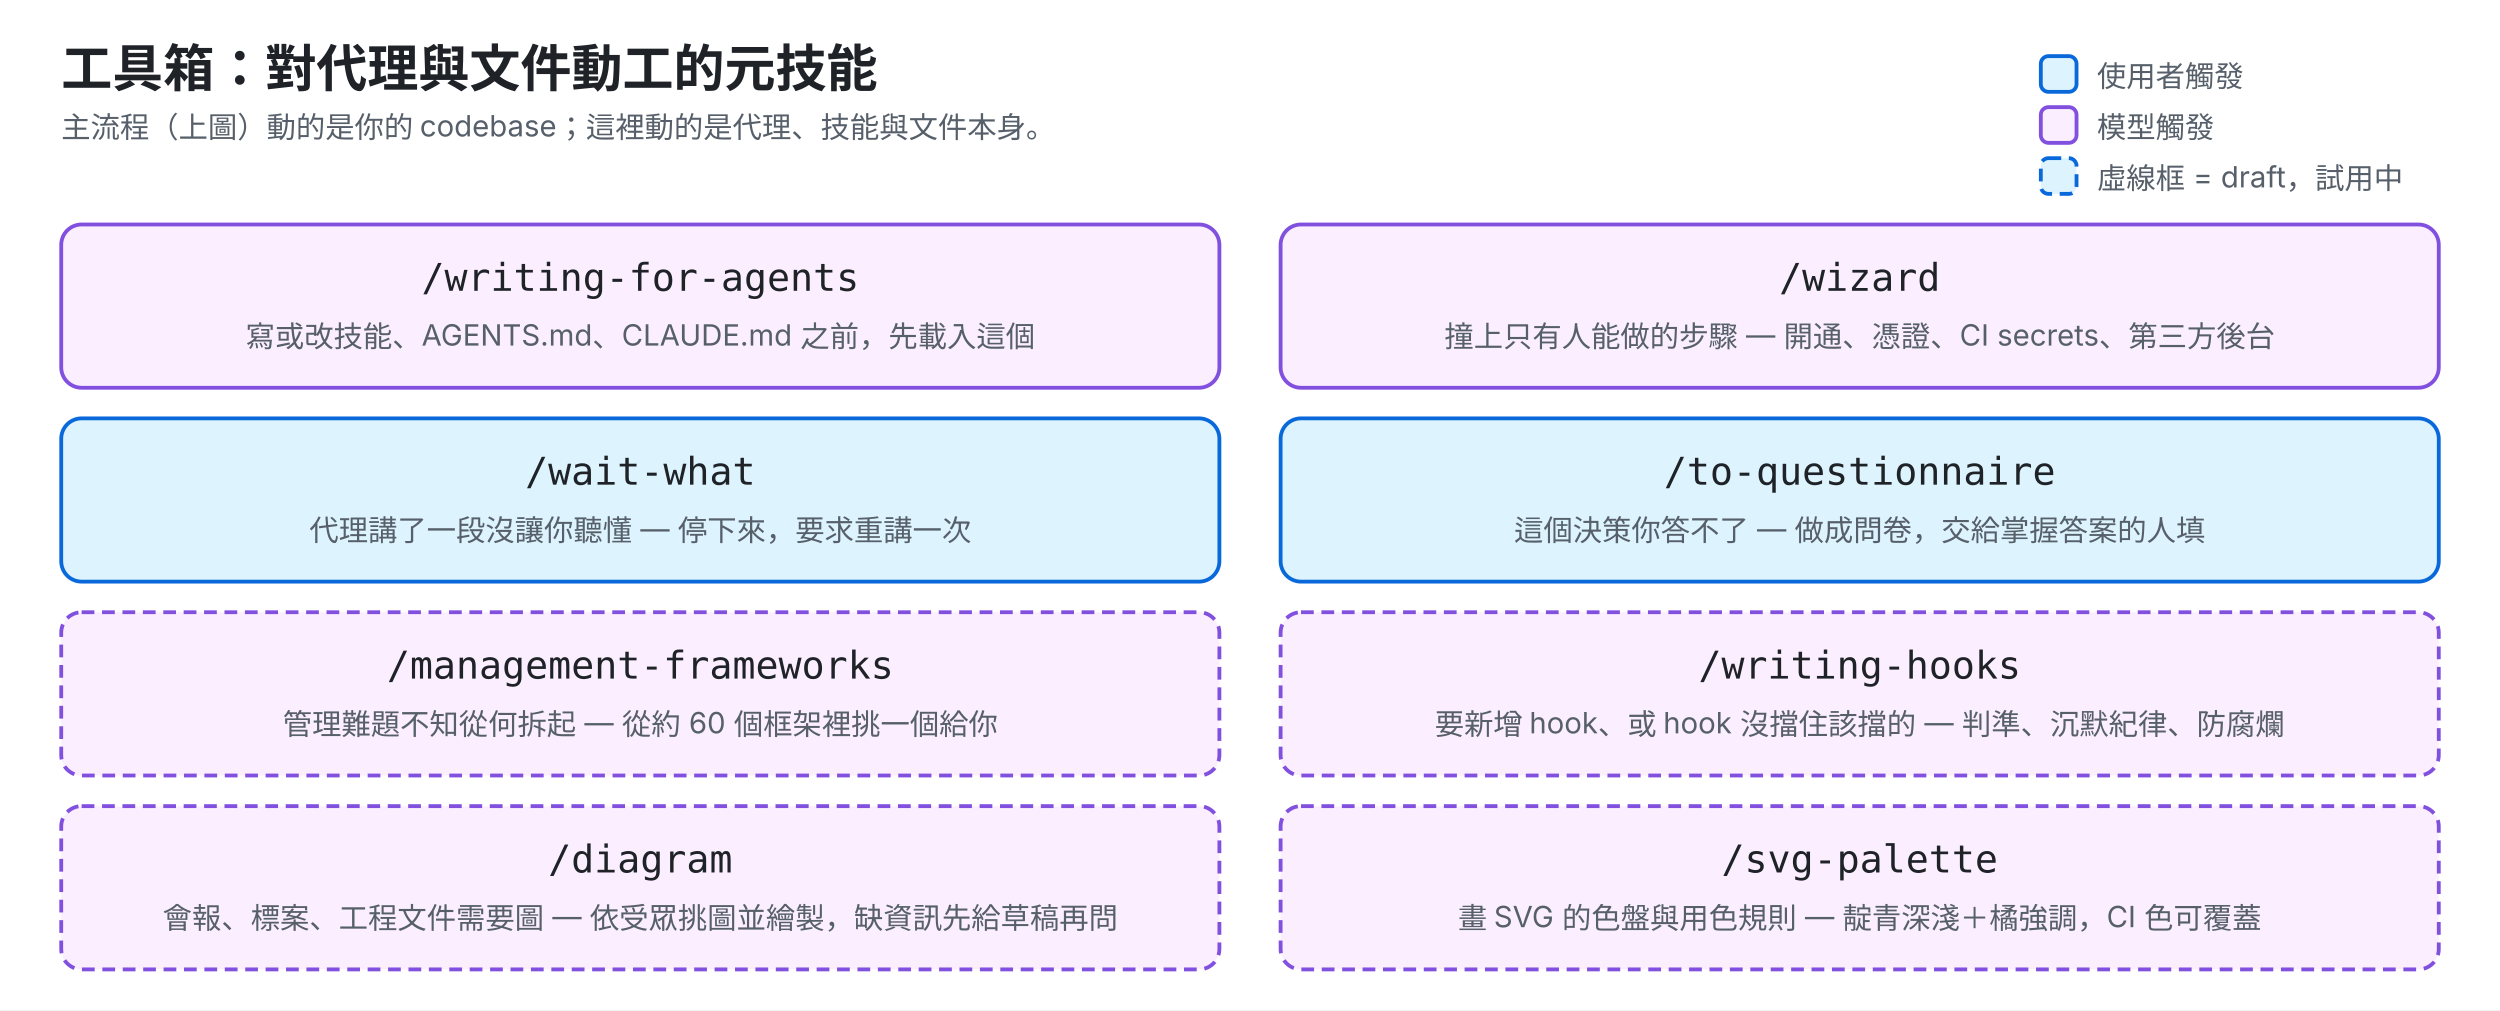
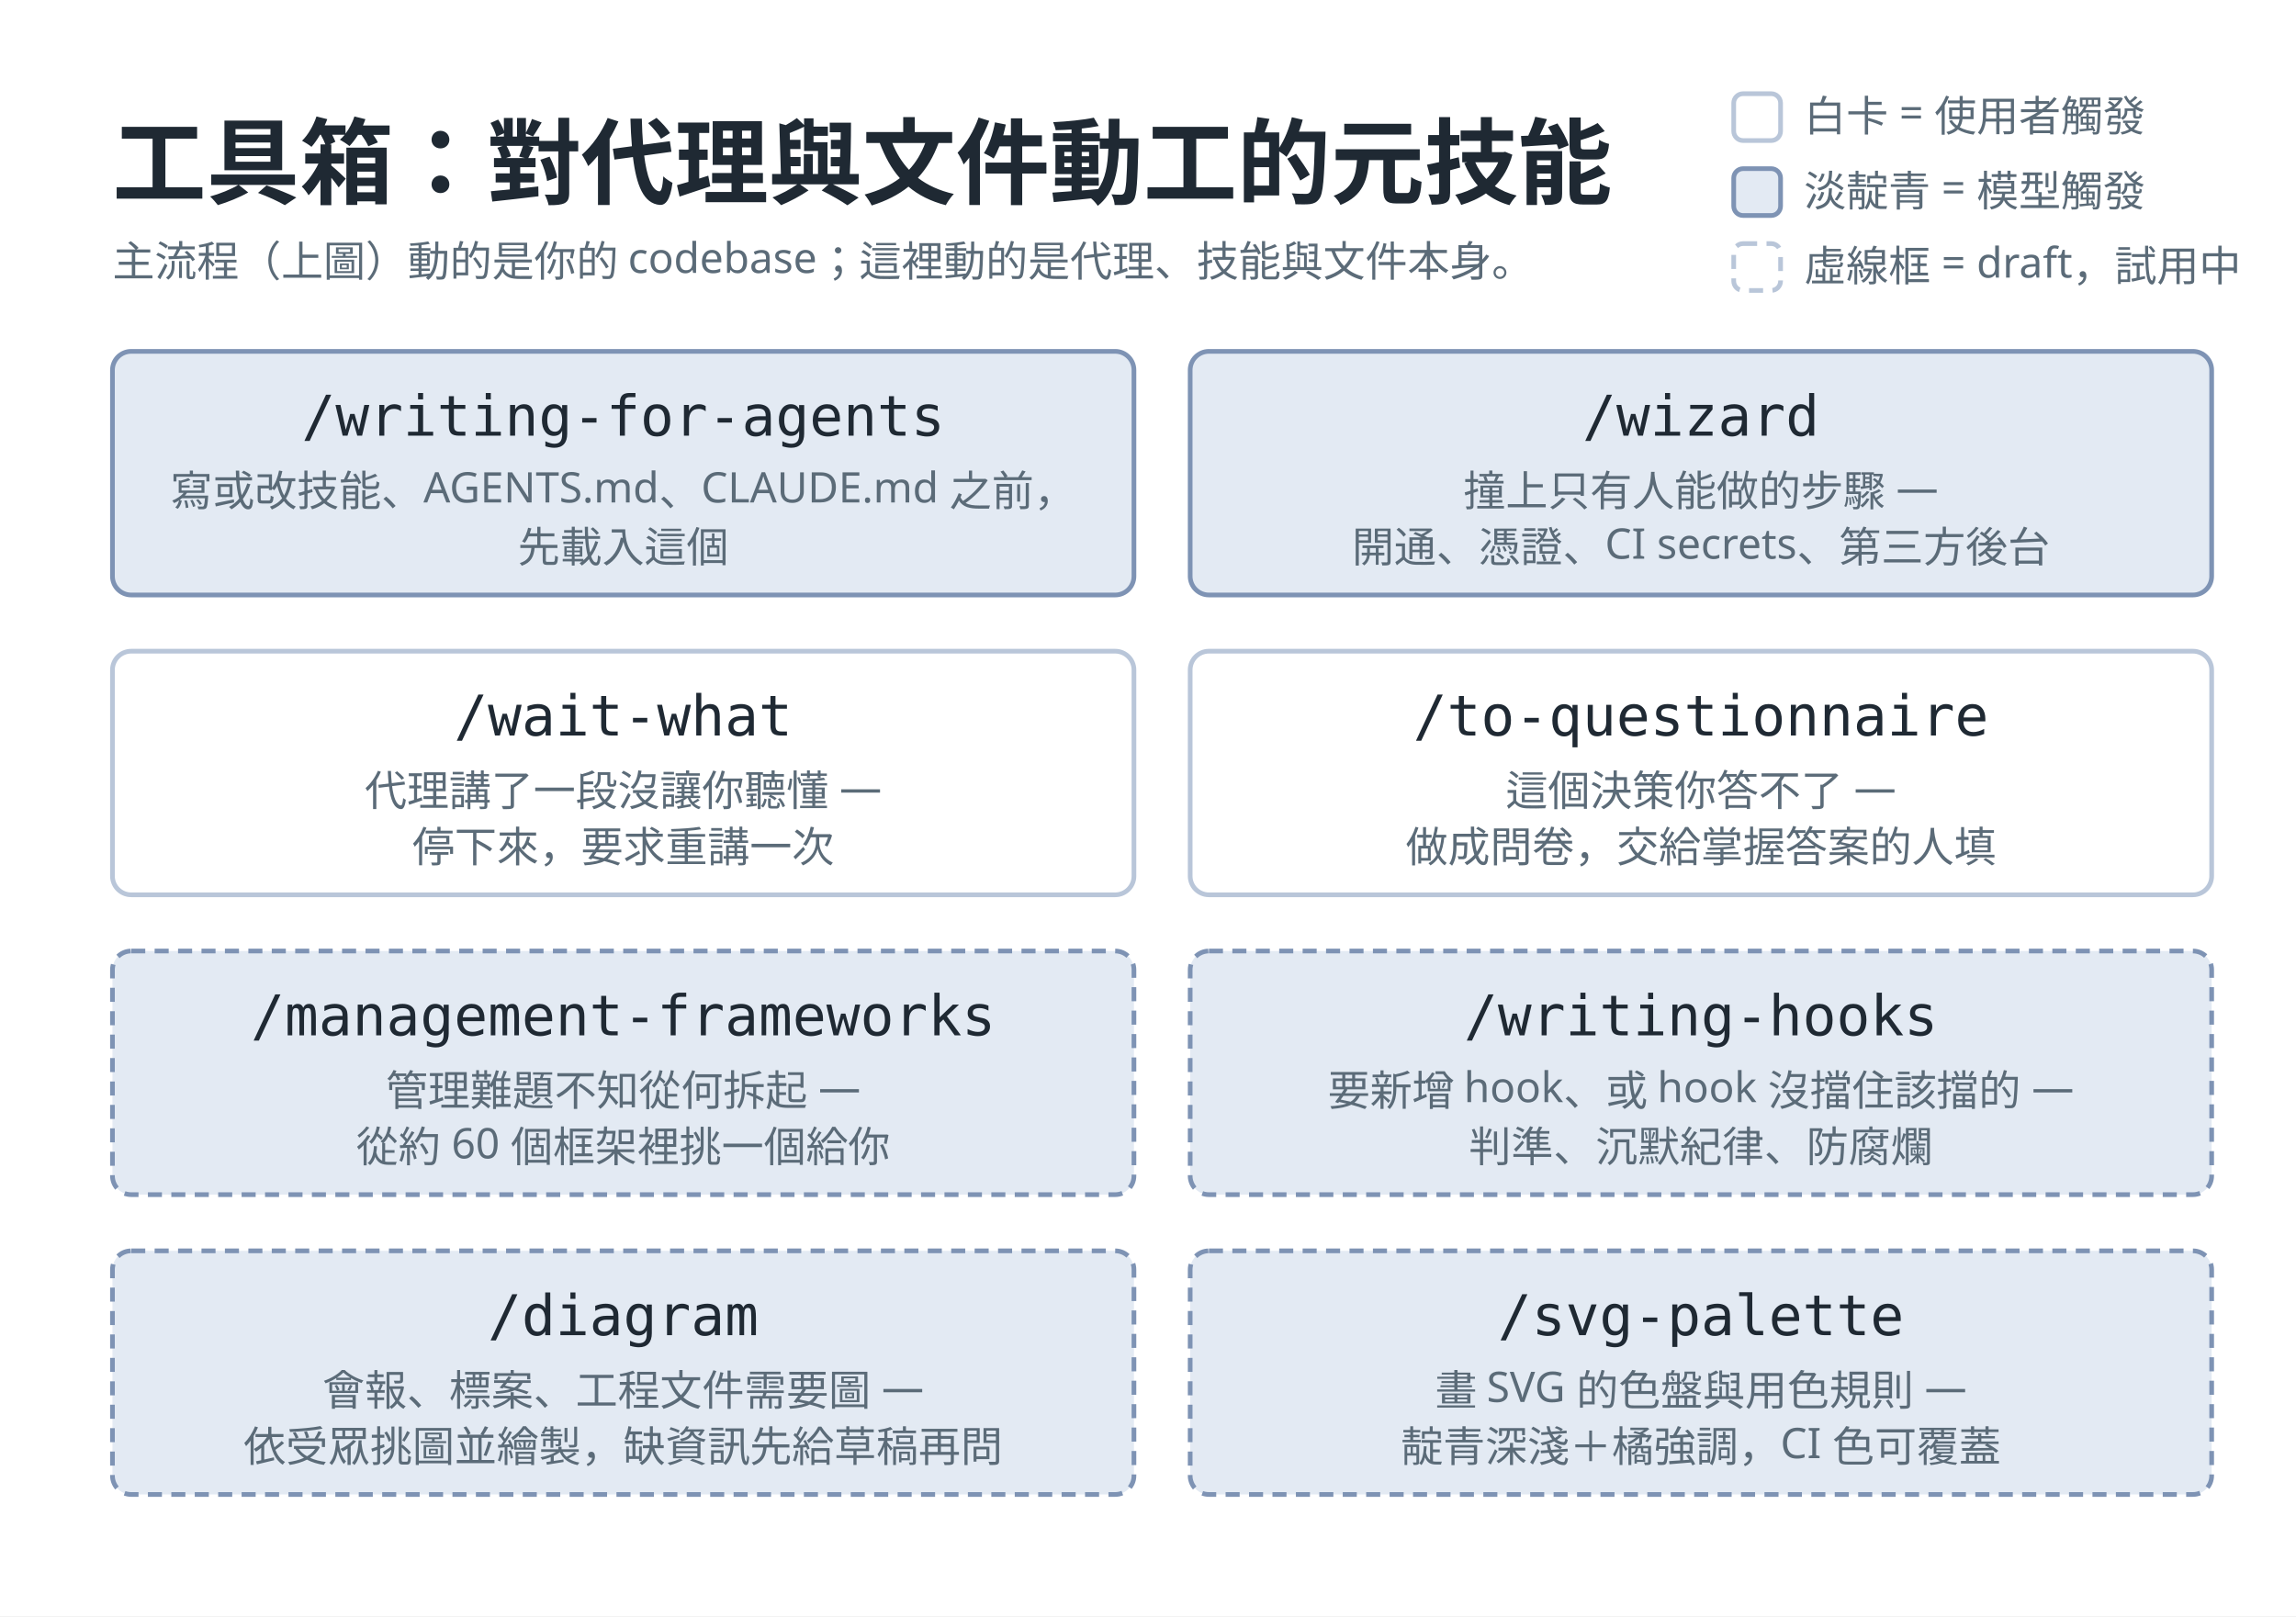
- <svg xmlns="http://www.w3.org/2000/svg" width="980" height="396" viewBox="0 0 980 396" font-family="ui-sans-serif, -apple-system, 'Segoe UI', 'Noto Sans TC', 'Microsoft JhengHei', sans-serif">
+ <svg xmlns="http://www.w3.org/2000/svg" width="980" height="690" viewBox="0 0 980 690" font-family="'Noto Sans TC','Microsoft JhengHei','微軟正黑體','PingFang TC',sans-serif">
  <defs>
    <style>
-       .box  { stroke-width: 1.5; }
-       .user { fill: #ddf4ff; stroke: #0969da; }
-       .model{ fill: #fbefff; stroke: #8250df; }
-       .draft{ stroke-dasharray: 5 3; }
-       .skill{ font-family: ui-monospace, SFMono-Regular, Consolas, monospace; font-size: 15px; fill: #1f2328; }
-       .sub  { font-size: 11.5px; fill: #57606a; }
-       .note { font-size: 11.5px; fill: #57606a; }
+       .box   { stroke-width: 2; }
+       .user  { fill: #FFFFFF; stroke: #B9C6D9; }
+       .model { fill: #E3EAF3; stroke: #7E93B4; }
+       .draft { stroke-dasharray: 6 4; }
+       .skill { font-family: ui-monospace, SFMono-Regular, Consolas, monospace; font-size: 24px; fill: #1F2933; }
+       .sub   { font-size: 18px; fill: #5B6B78; }
+       .note  { font-size: 18px; fill: #5B6B78; }
    </style>
  </defs>
-   <rect width="980" height="396" fill="#ffffff" />
-   <text x="24" y="34" font-size="20" font-weight="700" fill="#1f2328">工具箱：對代理與文件動工的元技能</text>
-   <text x="24" y="54" class="note">主流程（上圖）動的是你的 codebase；這裡動的是代理、技能與文件本身。</text>
-   <rect x="800" y="22" width="14" height="14" rx="3" class="box user" />
-   <text x="822" y="34" class="note">使用者觸發</text>
-   <rect x="800" y="42" width="14" height="14" rx="3" class="box model" />
-   <text x="822" y="54" class="note">模型觸發</text>
-   <rect x="800" y="62" width="14" height="14" rx="3" class="box user draft" />
-   <text x="822" y="74" class="note">虛線框 = draft，試用中</text>
-   <rect x="24" y="88" width="454" height="64" rx="8" class="box model" />
-   <text x="251" y="114" text-anchor="middle" class="skill">/writing-for-agents</text>
-   <text x="251" y="136" text-anchor="middle" class="sub">寫或改技能、AGENTS.md、CLAUDE.md 之前，先載入這個</text>
-   <rect x="502" y="88" width="454" height="64" rx="8" class="box model" />
-   <text x="729" y="114" text-anchor="middle" class="skill">/wizard</text>
-   <text x="729" y="136" text-anchor="middle" class="sub">撞上只有人能做的步驟 — 開通、憑證、CI secrets、第三方後台</text>
-   <rect x="24" y="164" width="454" height="64" rx="8" class="box user" />
-   <text x="251" y="190" text-anchor="middle" class="skill">/wait-what</text>
-   <text x="251" y="212" text-anchor="middle" class="sub">代理講了一段沒讓你聽懂 — 停下來，要求重講一次</text>
-   <rect x="502" y="164" width="454" height="64" rx="8" class="box user" />
-   <text x="729" y="190" text-anchor="middle" class="skill">/to-questionnaire</text>
-   <text x="729" y="212" text-anchor="middle" class="sub">這個決策你答不了 — 做成問卷，交給掌握答案的人填</text>
-   <rect x="24" y="240" width="454" height="64" rx="8" class="box model draft" />
-   <text x="251" y="266" text-anchor="middle" class="skill">/management-frameworks</text>
-   <text x="251" y="288" text-anchor="middle" class="sub">管理難題不知從何拆起 — 從約 60 個框架裡挑一個給你</text>
-   <rect x="502" y="240" width="454" height="64" rx="8" class="box model draft" />
-   <text x="729" y="266" text-anchor="middle" class="skill">/writing-hooks</text>
-   <text x="729" y="288" text-anchor="middle" class="sub">要新增 hook、或 hook 沒擋住該擋的 — 判準、沉默紀律、防腐爛</text>
-   <rect x="24" y="316" width="454" height="64" rx="8" class="box model draft" />
-   <text x="251" y="342" text-anchor="middle" class="skill">/diagram</text>
-   <text x="251" y="364" text-anchor="middle" class="sub">會報、標案、工程文件需要圖 — 依受眾挑圖並繪製，缺資訊先給草稿再問</text>
-   <rect x="502" y="316" width="454" height="64" rx="8" class="box model draft" />
-   <text x="729" y="342" text-anchor="middle" class="skill">/svg-palette</text>
-   <text x="729" y="364" text-anchor="middle" class="sub">畫 SVG 的色盤與用色規則 — 靛青深淺＋橘強調，CI 色可覆蓋</text>
+   <rect width="980" height="690" fill="#FFFFFF" />
+   <g id="header">
+     <text x="48" y="84" font-size="40" font-weight="700" fill="#1F2933">工具箱：對代理與文件動工的元技能</text>
+     <text x="48" y="118" class="note">主流程（上圖）動的是你的 codebase；這裡動的是代理、技能與文件本身。</text>
+   </g>
+   <g id="legend">
+     <rect x="740" y="40" width="20" height="20" rx="4" class="box user" />
+     <text x="770" y="56" class="note">白卡 = 使用者觸發</text>
+     <rect x="740" y="72" width="20" height="20" rx="4" class="box model" />
+     <text x="770" y="88" class="note">淡靛青 = 模型觸發</text>
+     <rect x="740" y="104" width="20" height="20" rx="4" class="box user draft" />
+     <text x="770" y="120" class="note">虛線框 = draft，試用中</text>
+   </g>
+   <g id="cards">
+     <rect x="48" y="150" width="436" height="104" rx="8" class="box model" />
+     <text x="266" y="186" text-anchor="middle" class="skill">/writing-for-agents</text>
+     <text x="266" y="216" text-anchor="middle" class="sub">寫或改技能、AGENTS.md、CLAUDE.md 之前，</text>
+     <text x="266" y="240" text-anchor="middle" class="sub">先載入這個</text>
+     <rect x="508" y="150" width="436" height="104" rx="8" class="box model" />
+     <text x="726" y="186" text-anchor="middle" class="skill">/wizard</text>
+     <text x="726" y="216" text-anchor="middle" class="sub">撞上只有人能做的步驟 —</text>
+     <text x="726" y="240" text-anchor="middle" class="sub">開通、憑證、CI secrets、第三方後台</text>
+     <rect x="48" y="278" width="436" height="104" rx="8" class="box user" />
+     <text x="266" y="314" text-anchor="middle" class="skill">/wait-what</text>
+     <text x="266" y="344" text-anchor="middle" class="sub">代理講了一段沒讓你聽懂 —</text>
+     <text x="266" y="368" text-anchor="middle" class="sub">停下來，要求重講一次</text>
+     <rect x="508" y="278" width="436" height="104" rx="8" class="box user" />
+     <text x="726" y="314" text-anchor="middle" class="skill">/to-questionnaire</text>
+     <text x="726" y="344" text-anchor="middle" class="sub">這個決策你答不了 —</text>
+     <text x="726" y="368" text-anchor="middle" class="sub">做成問卷，交給掌握答案的人填</text>
+     <rect x="48" y="406" width="436" height="104" rx="8" class="box model draft" />
+     <text x="266" y="442" text-anchor="middle" class="skill">/management-frameworks</text>
+     <text x="266" y="472" text-anchor="middle" class="sub">管理難題不知從何拆起 —</text>
+     <text x="266" y="496" text-anchor="middle" class="sub">從約 60 個框架裡挑一個給你</text>
+     <rect x="508" y="406" width="436" height="104" rx="8" class="box model draft" />
+     <text x="726" y="442" text-anchor="middle" class="skill">/writing-hooks</text>
+     <text x="726" y="472" text-anchor="middle" class="sub">要新增 hook、或 hook 沒擋住該擋的 —</text>
+     <text x="726" y="496" text-anchor="middle" class="sub">判準、沉默紀律、防腐爛</text>
+     <rect x="48" y="534" width="436" height="104" rx="8" class="box model draft" />
+     <text x="266" y="570" text-anchor="middle" class="skill">/diagram</text>
+     <text x="266" y="600" text-anchor="middle" class="sub">會報、標案、工程文件需要圖 —</text>
+     <text x="266" y="624" text-anchor="middle" class="sub">依受眾挑圖並繪製，缺資訊先給草稿再問</text>
+     <rect x="508" y="534" width="436" height="104" rx="8" class="box model draft" />
+     <text x="726" y="570" text-anchor="middle" class="skill">/svg-palette</text>
+     <text x="726" y="600" text-anchor="middle" class="sub">畫 SVG 的色盤與用色規則 —</text>
+     <text x="726" y="624" text-anchor="middle" class="sub">靛青深淺＋橘強調，CI 色可覆蓋</text>
+   </g>
</svg>
